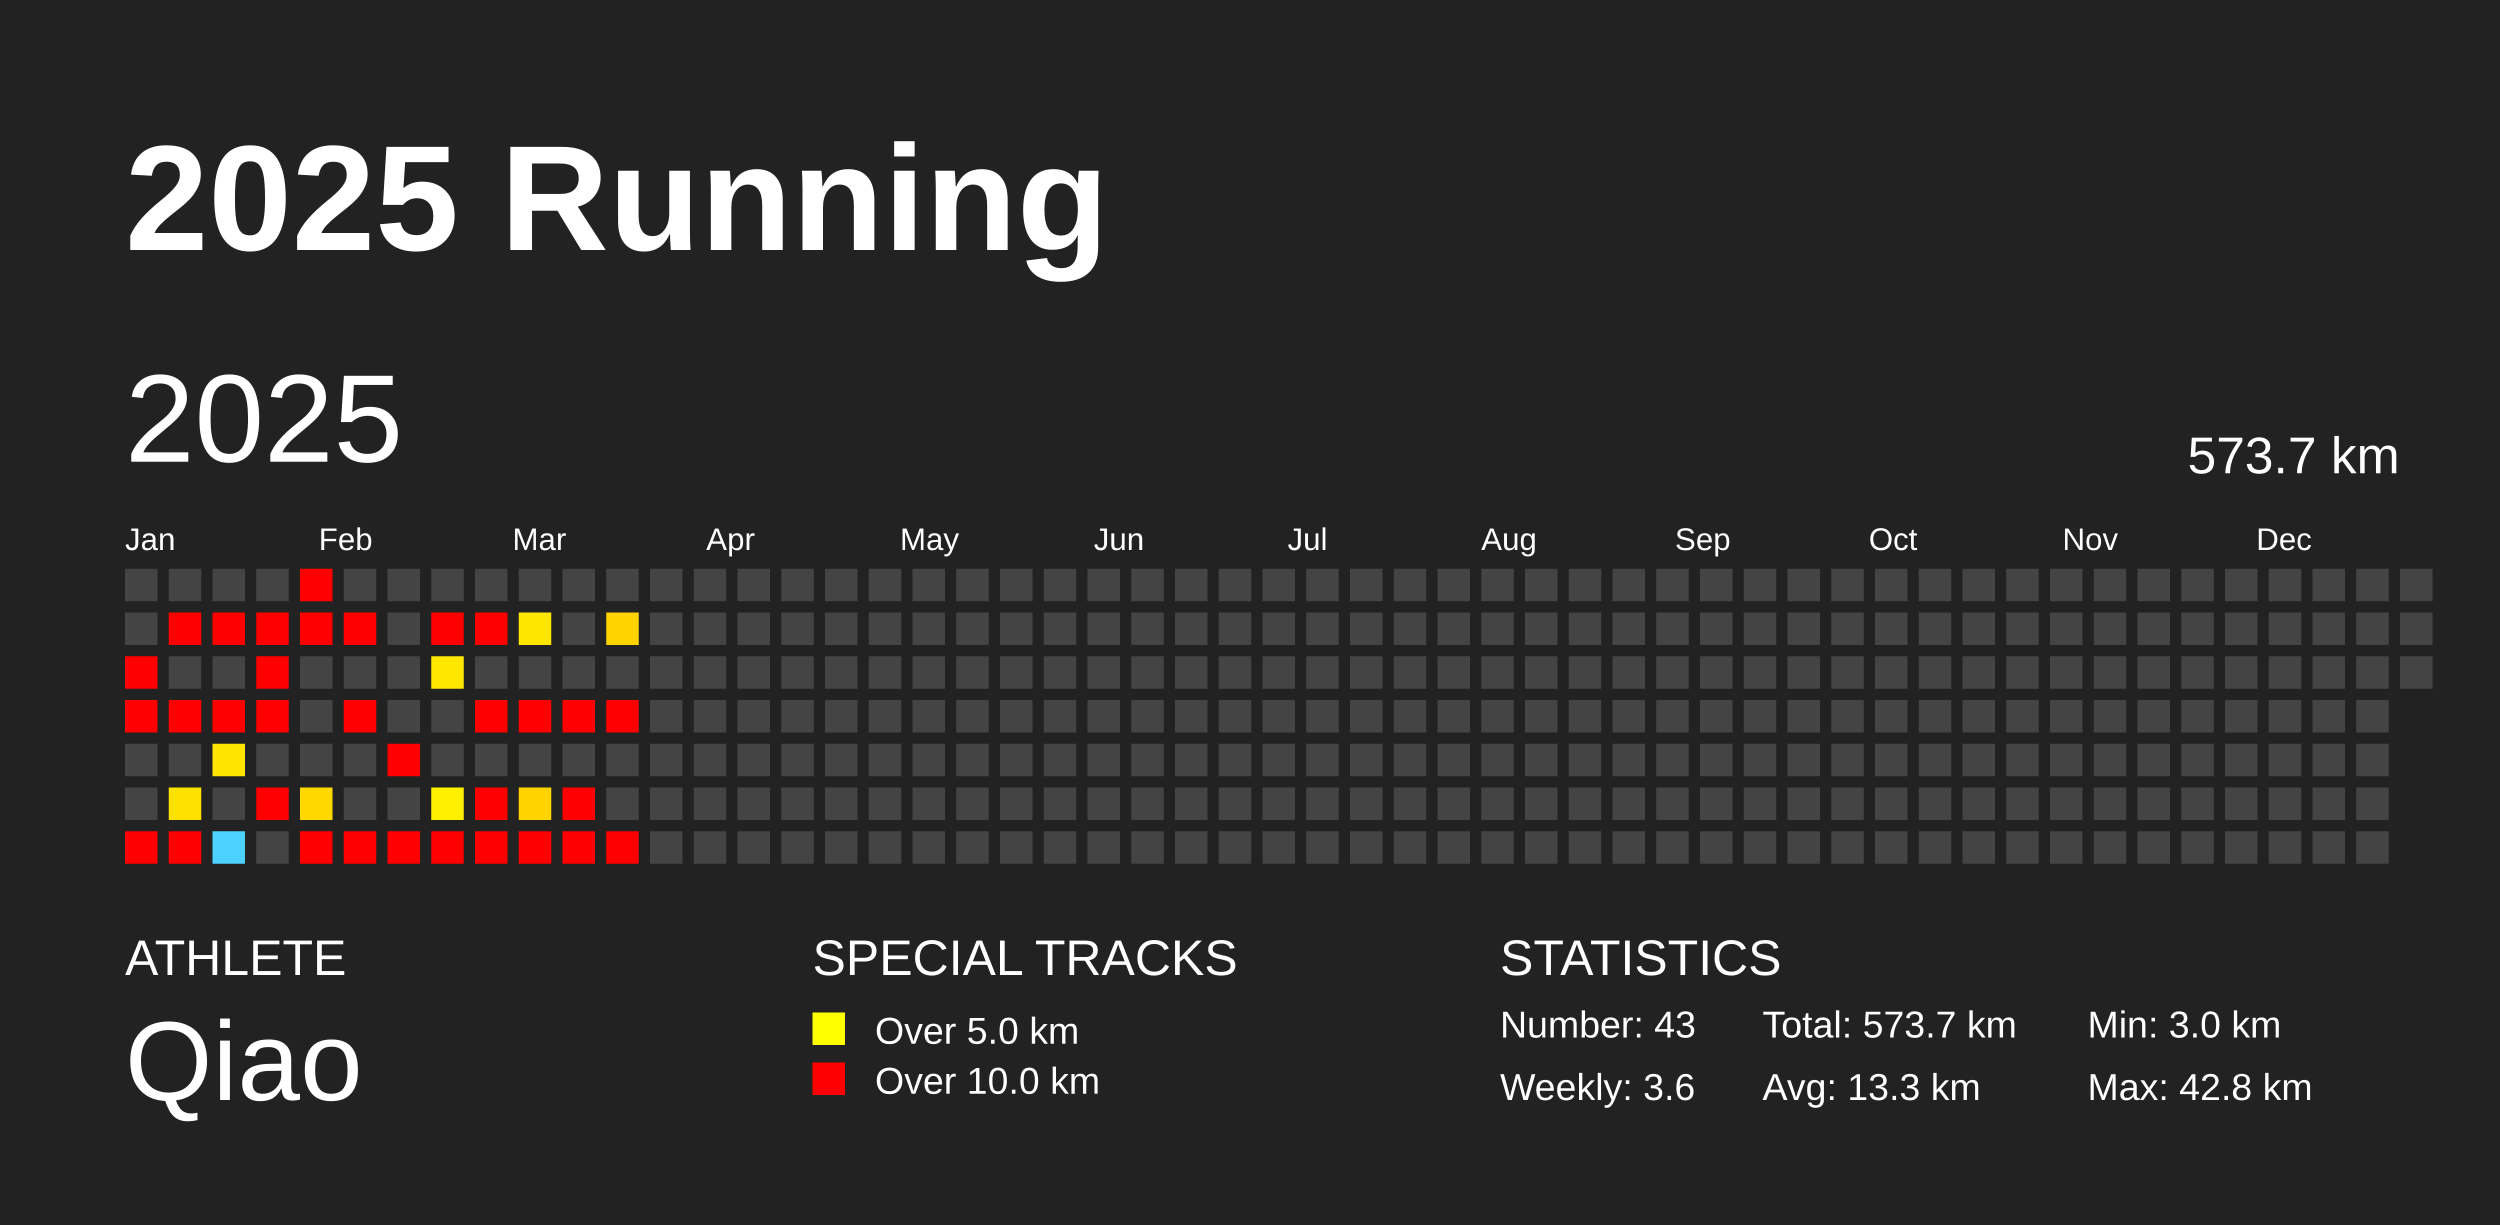
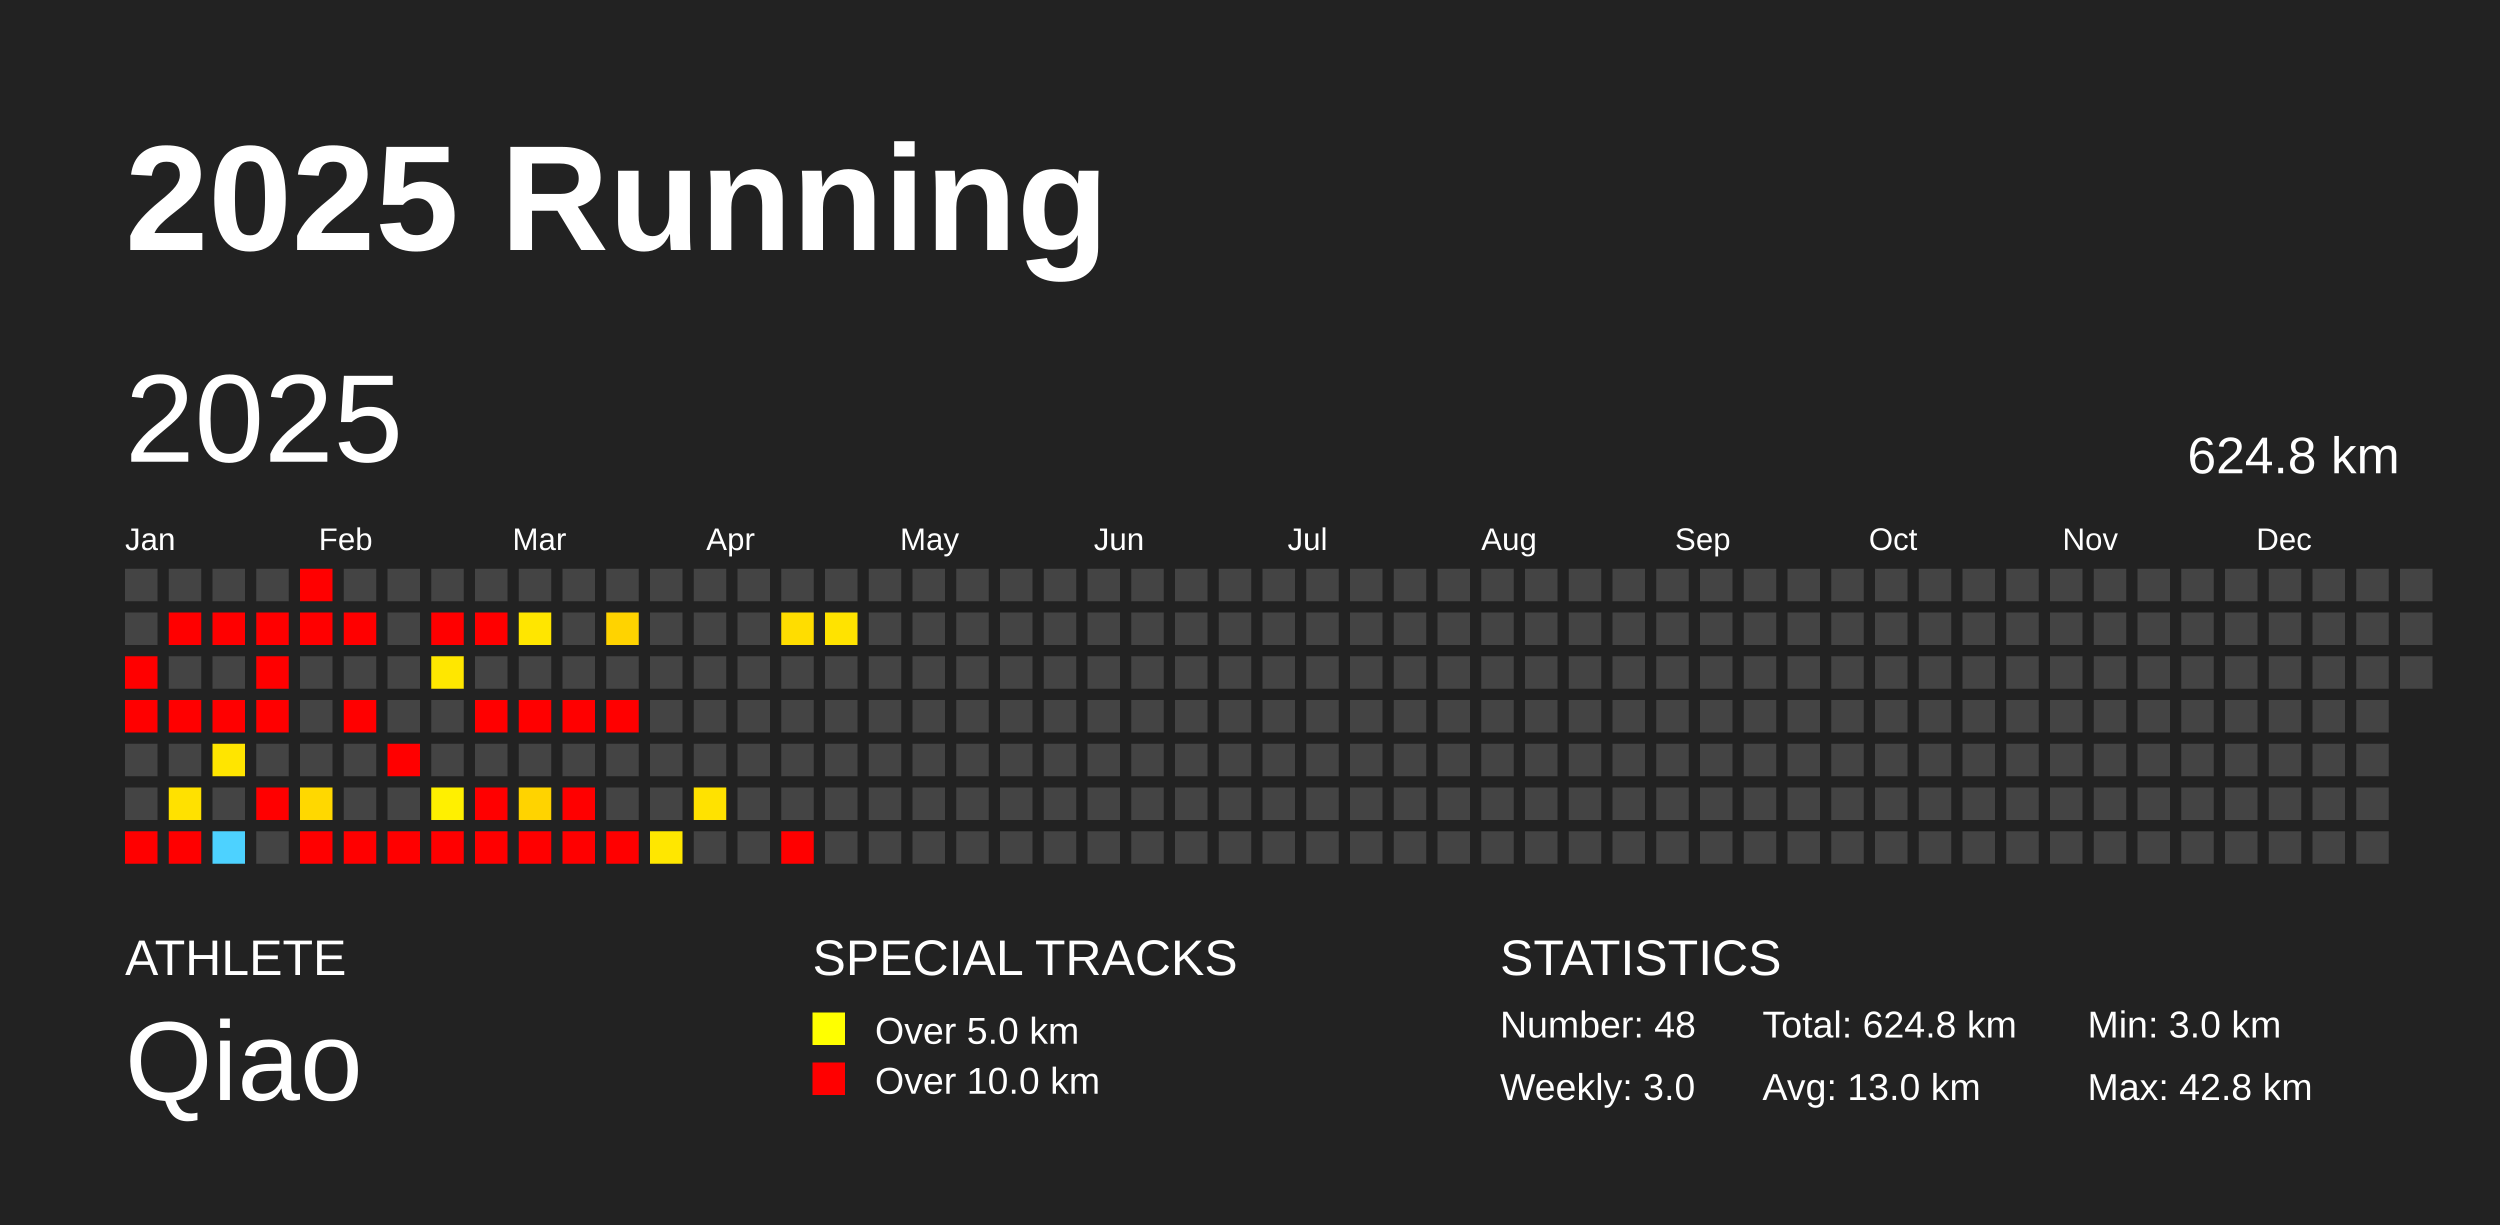
<svg xmlns="http://www.w3.org/2000/svg" baseProfile="full" height="98mm" version="1.1" viewBox="0,0,200,98" width="200mm">
  <defs />
  <rect fill="#222222" height="98" width="200" x="0" y="0" />
  <text fill="#FFFFFF" style="font-size:12px; font-family:Arial; font-weight:bold;" x="10" y="20">2025 Running</text>
  <text fill="#FFFFFF" style="font-size:4px; font-family:Arial" x="10" y="78">ATHLETE</text>
  <text fill="#FFFFFF" style="font-size:9px; font-family:Arial" x="10" y="88">Qiao</text>
  <text fill="#FFFFFF" style="font-size:4px; font-family:Arial" x="65" y="78">SPECIAL TRACKS</text>
  <rect fill="yellow" height="2.6" width="2.6" x="65" y="81" />
  <text fill="#FFFFFF" style="font-size:3px; font-family:Arial" x="70" y="83.5">Over 5.0 km</text>
  <rect fill="red" height="2.6" width="2.6" x="65" y="85" />
  <text fill="#FFFFFF" style="font-size:3px; font-family:Arial" x="70" y="87.5">Over 10.0 km</text>
  <text fill="#FFFFFF" style="font-size:4px; font-family:Arial" x="120" y="78">STATISTICS</text>
-   <text fill="#FFFFFF" style="font-size:3px; font-family:Arial" x="120" y="83">Number: 43</text>
-   <text fill="#FFFFFF" style="font-size:3px; font-family:Arial" x="120" y="88">Weekly: 3.6</text>
-   <text fill="#FFFFFF" style="font-size:3px; font-family:Arial" x="141" y="83">Total: 573.7 km</text>
-   <text fill="#FFFFFF" style="font-size:3px; font-family:Arial" x="141" y="88">Avg: 13.3 km</text>
+   <text fill="#FFFFFF" style="font-size:3px; font-family:Arial" x="120" y="83">Number: 48</text>
+   <text fill="#FFFFFF" style="font-size:3px; font-family:Arial" x="120" y="88">Weekly: 3.0</text>
+   <text fill="#FFFFFF" style="font-size:3px; font-family:Arial" x="141" y="83">Total: 624.8 km</text>
+   <text fill="#FFFFFF" style="font-size:3px; font-family:Arial" x="141" y="88">Avg: 13.0 km</text>
  <text fill="#FFFFFF" style="font-size:3px; font-family:Arial" x="167" y="83">Min: 3.0 km</text>
  <text fill="#FFFFFF" style="font-size:3px; font-family:Arial" x="167" y="88">Max: 42.8 km</text>
  <text dominant-baseline="hanging" fill="#FFFFFF" style="font-size:10.0px; font-family:Arial;" x="10" y="30">2025</text>
-   <text dominant-baseline="hanging" fill="#FFFFFF" style="font-size:4.125px; font-family:Arial;" x="175" y="35">573.7 km</text>
+   <text dominant-baseline="hanging" fill="#FFFFFF" style="font-size:4.125px; font-family:Arial;" x="175" y="35">624.8 km</text>
  <text fill="#FFFFFF" style="font-size:2.5px; font-family:Arial" x="10.0" y="44">Jan</text>
  <text fill="#FFFFFF" style="font-size:2.5px; font-family:Arial" x="25.5" y="44">Feb</text>
  <text fill="#FFFFFF" style="font-size:2.5px; font-family:Arial" x="41.0" y="44">Mar</text>
  <text fill="#FFFFFF" style="font-size:2.5px; font-family:Arial" x="56.5" y="44">Apr</text>
  <text fill="#FFFFFF" style="font-size:2.5px; font-family:Arial" x="72.0" y="44">May</text>
  <text fill="#FFFFFF" style="font-size:2.5px; font-family:Arial" x="87.5" y="44">Jun</text>
  <text fill="#FFFFFF" style="font-size:2.5px; font-family:Arial" x="103.0" y="44">Jul</text>
  <text fill="#FFFFFF" style="font-size:2.5px; font-family:Arial" x="118.5" y="44">Aug</text>
  <text fill="#FFFFFF" style="font-size:2.5px; font-family:Arial" x="134.0" y="44">Sep</text>
  <text fill="#FFFFFF" style="font-size:2.5px; font-family:Arial" x="149.5" y="44">Oct</text>
  <text fill="#FFFFFF" style="font-size:2.5px; font-family:Arial" x="165.0" y="44">Nov</text>
  <text fill="#FFFFFF" style="font-size:2.5px; font-family:Arial" x="180.5" y="44">Dec</text>
  <rect fill="#444444" height="2.6" width="2.6" x="10.0" y="45.5" />
  <rect fill="#444444" height="2.6" width="2.6" x="10.0" y="49.0" />
  <rect fill="red" height="2.6" width="2.6" x="10.0" y="52.5" />
  <rect fill="red" height="2.6" width="2.6" x="10.0" y="56.0" />
  <rect fill="#444444" height="2.6" width="2.6" x="10.0" y="59.5" />
  <rect fill="#444444" height="2.6" width="2.6" x="10.0" y="63.0" />
  <rect fill="red" height="2.6" width="2.6" x="10.0" y="66.5" />
  <rect fill="#444444" height="2.6" width="2.6" x="13.5" y="45.5" />
  <rect fill="red" height="2.6" width="2.6" x="13.5" y="49.0" />
  <rect fill="#444444" height="2.6" width="2.6" x="13.5" y="52.5" />
  <rect fill="red" height="2.6" width="2.6" x="13.5" y="56.0" />
  <rect fill="#444444" height="2.6" width="2.6" x="13.5" y="59.5" />
  <rect fill="#ffe100" height="2.6" width="2.6" x="13.5" y="63.0" />
  <rect fill="red" height="2.6" width="2.6" x="13.5" y="66.5" />
  <rect fill="#444444" height="2.6" width="2.6" x="17.0" y="45.5" />
  <rect fill="red" height="2.6" width="2.6" x="17.0" y="49.0" />
  <rect fill="#444444" height="2.6" width="2.6" x="17.0" y="52.5" />
  <rect fill="red" height="2.6" width="2.6" x="17.0" y="56.0" />
  <rect fill="#ffe500" height="2.6" width="2.6" x="17.0" y="59.5" />
  <rect fill="#444444" height="2.6" width="2.6" x="17.0" y="63.0" />
  <rect fill="#4dd2ff" height="2.6" width="2.6" x="17.0" y="66.5" />
  <rect fill="#444444" height="2.6" width="2.6" x="20.5" y="45.5" />
  <rect fill="red" height="2.6" width="2.6" x="20.5" y="49.0" />
  <rect fill="red" height="2.6" width="2.6" x="20.5" y="52.5" />
  <rect fill="red" height="2.6" width="2.6" x="20.5" y="56.0" />
  <rect fill="#444444" height="2.6" width="2.6" x="20.5" y="59.5" />
  <rect fill="red" height="2.6" width="2.6" x="20.5" y="63.0" />
  <rect fill="#444444" height="2.6" width="2.6" x="20.5" y="66.5" />
  <rect fill="red" height="2.6" width="2.6" x="24.0" y="45.5" />
  <rect fill="red" height="2.6" width="2.6" x="24.0" y="49.0" />
  <rect fill="#444444" height="2.6" width="2.6" x="24.0" y="52.5" />
  <rect fill="#444444" height="2.6" width="2.6" x="24.0" y="56.0" />
  <rect fill="#444444" height="2.6" width="2.6" x="24.0" y="59.5" />
  <rect fill="#ffd800" height="2.6" width="2.6" x="24.0" y="63.0" />
  <rect fill="red" height="2.6" width="2.6" x="24.0" y="66.5" />
  <rect fill="#444444" height="2.6" width="2.6" x="27.5" y="45.5" />
  <rect fill="red" height="2.6" width="2.6" x="27.5" y="49.0" />
  <rect fill="#444444" height="2.6" width="2.6" x="27.5" y="52.5" />
  <rect fill="red" height="2.6" width="2.6" x="27.5" y="56.0" />
  <rect fill="#444444" height="2.6" width="2.6" x="27.5" y="59.5" />
  <rect fill="#444444" height="2.6" width="2.6" x="27.5" y="63.0" />
  <rect fill="red" height="2.6" width="2.6" x="27.5" y="66.5" />
  <rect fill="#444444" height="2.6" width="2.6" x="31.0" y="45.5" />
  <rect fill="#444444" height="2.6" width="2.6" x="31.0" y="49.0" />
  <rect fill="#444444" height="2.6" width="2.6" x="31.0" y="52.5" />
  <rect fill="#444444" height="2.6" width="2.6" x="31.0" y="56.0" />
  <rect fill="red" height="2.6" width="2.6" x="31.0" y="59.5" />
  <rect fill="#444444" height="2.6" width="2.6" x="31.0" y="63.0" />
  <rect fill="red" height="2.6" width="2.6" x="31.0" y="66.5" />
  <rect fill="#444444" height="2.6" width="2.6" x="34.5" y="45.5" />
  <rect fill="red" height="2.6" width="2.6" x="34.5" y="49.0" />
  <rect fill="#ffe700" height="2.6" width="2.6" x="34.5" y="52.5" />
  <rect fill="#444444" height="2.6" width="2.6" x="34.5" y="56.0" />
  <rect fill="#444444" height="2.6" width="2.6" x="34.5" y="59.5" />
  <rect fill="#fff000" height="2.6" width="2.6" x="34.5" y="63.0" />
  <rect fill="red" height="2.6" width="2.6" x="34.5" y="66.5" />
  <rect fill="#444444" height="2.6" width="2.6" x="38.0" y="45.5" />
  <rect fill="red" height="2.6" width="2.6" x="38.0" y="49.0" />
  <rect fill="#444444" height="2.6" width="2.6" x="38.0" y="52.5" />
  <rect fill="red" height="2.6" width="2.6" x="38.0" y="56.0" />
  <rect fill="#444444" height="2.6" width="2.6" x="38.0" y="59.5" />
  <rect fill="red" height="2.6" width="2.6" x="38.0" y="63.0" />
  <rect fill="red" height="2.6" width="2.6" x="38.0" y="66.5" />
  <rect fill="#444444" height="2.6" width="2.6" x="41.5" y="45.5" />
  <rect fill="#ffe600" height="2.6" width="2.6" x="41.5" y="49.0" />
  <rect fill="#444444" height="2.6" width="2.6" x="41.5" y="52.5" />
  <rect fill="red" height="2.6" width="2.6" x="41.5" y="56.0" />
  <rect fill="#444444" height="2.6" width="2.6" x="41.5" y="59.5" />
  <rect fill="#ffd300" height="2.6" width="2.6" x="41.5" y="63.0" />
  <rect fill="red" height="2.6" width="2.6" x="41.5" y="66.5" />
  <rect fill="#444444" height="2.6" width="2.6" x="45.0" y="45.5" />
  <rect fill="#444444" height="2.6" width="2.6" x="45.0" y="49.0" />
  <rect fill="#444444" height="2.6" width="2.6" x="45.0" y="52.5" />
  <rect fill="red" height="2.6" width="2.6" x="45.0" y="56.0" />
  <rect fill="#444444" height="2.6" width="2.6" x="45.0" y="59.5" />
  <rect fill="red" height="2.6" width="2.6" x="45.0" y="63.0" />
  <rect fill="red" height="2.6" width="2.6" x="45.0" y="66.5" />
  <rect fill="#444444" height="2.6" width="2.6" x="48.5" y="45.5" />
  <rect fill="#ffd300" height="2.6" width="2.6" x="48.5" y="49.0" />
  <rect fill="#444444" height="2.6" width="2.6" x="48.5" y="52.5" />
  <rect fill="red" height="2.6" width="2.6" x="48.5" y="56.0" />
  <rect fill="#444444" height="2.6" width="2.6" x="48.5" y="59.5" />
  <rect fill="#444444" height="2.6" width="2.6" x="48.5" y="63.0" />
  <rect fill="red" height="2.6" width="2.6" x="48.5" y="66.5" />
  <rect fill="#444444" height="2.6" width="2.6" x="52.0" y="45.5" />
  <rect fill="#444444" height="2.6" width="2.6" x="52.0" y="49.0" />
  <rect fill="#444444" height="2.6" width="2.6" x="52.0" y="52.5" />
  <rect fill="#444444" height="2.6" width="2.6" x="52.0" y="56.0" />
  <rect fill="#444444" height="2.6" width="2.6" x="52.0" y="59.5" />
  <rect fill="#444444" height="2.6" width="2.6" x="52.0" y="63.0" />
-   <rect fill="#444444" height="2.6" width="2.6" x="52.0" y="66.5" />
+   <rect fill="#ffe700" height="2.6" width="2.6" x="52.0" y="66.5" />
  <rect fill="#444444" height="2.6" width="2.6" x="55.5" y="45.5" />
  <rect fill="#444444" height="2.6" width="2.6" x="55.5" y="49.0" />
  <rect fill="#444444" height="2.6" width="2.6" x="55.5" y="52.5" />
  <rect fill="#444444" height="2.6" width="2.6" x="55.5" y="56.0" />
  <rect fill="#444444" height="2.6" width="2.6" x="55.5" y="59.5" />
-   <rect fill="#444444" height="2.6" width="2.6" x="55.5" y="63.0" />
+   <rect fill="#ffe200" height="2.6" width="2.6" x="55.5" y="63.0" />
  <rect fill="#444444" height="2.6" width="2.6" x="55.5" y="66.5" />
  <rect fill="#444444" height="2.6" width="2.6" x="59.0" y="45.5" />
  <rect fill="#444444" height="2.6" width="2.6" x="59.0" y="49.0" />
  <rect fill="#444444" height="2.6" width="2.6" x="59.0" y="52.5" />
  <rect fill="#444444" height="2.6" width="2.6" x="59.0" y="56.0" />
  <rect fill="#444444" height="2.6" width="2.6" x="59.0" y="59.5" />
  <rect fill="#444444" height="2.6" width="2.6" x="59.0" y="63.0" />
  <rect fill="#444444" height="2.6" width="2.6" x="59.0" y="66.5" />
  <rect fill="#444444" height="2.6" width="2.6" x="62.5" y="45.5" />
-   <rect fill="#444444" height="2.6" width="2.6" x="62.5" y="49.0" />
+   <rect fill="#ffdd00" height="2.6" width="2.6" x="62.5" y="49.0" />
  <rect fill="#444444" height="2.6" width="2.6" x="62.5" y="52.5" />
  <rect fill="#444444" height="2.6" width="2.6" x="62.5" y="56.0" />
  <rect fill="#444444" height="2.6" width="2.6" x="62.5" y="59.5" />
  <rect fill="#444444" height="2.6" width="2.6" x="62.5" y="63.0" />
-   <rect fill="#444444" height="2.6" width="2.6" x="62.5" y="66.5" />
+   <rect fill="red" height="2.6" width="2.6" x="62.5" y="66.5" />
  <rect fill="#444444" height="2.6" width="2.6" x="66.0" y="45.5" />
-   <rect fill="#444444" height="2.6" width="2.6" x="66.0" y="49.0" />
+   <rect fill="#ffe300" height="2.6" width="2.6" x="66.0" y="49.0" />
  <rect fill="#444444" height="2.6" width="2.6" x="66.0" y="52.5" />
  <rect fill="#444444" height="2.6" width="2.6" x="66.0" y="56.0" />
  <rect fill="#444444" height="2.6" width="2.6" x="66.0" y="59.5" />
  <rect fill="#444444" height="2.6" width="2.6" x="66.0" y="63.0" />
  <rect fill="#444444" height="2.6" width="2.6" x="66.0" y="66.5" />
  <rect fill="#444444" height="2.6" width="2.6" x="69.5" y="45.5" />
  <rect fill="#444444" height="2.6" width="2.6" x="69.5" y="49.0" />
  <rect fill="#444444" height="2.6" width="2.6" x="69.5" y="52.5" />
  <rect fill="#444444" height="2.6" width="2.6" x="69.5" y="56.0" />
  <rect fill="#444444" height="2.6" width="2.6" x="69.5" y="59.5" />
  <rect fill="#444444" height="2.6" width="2.6" x="69.5" y="63.0" />
  <rect fill="#444444" height="2.6" width="2.6" x="69.5" y="66.5" />
  <rect fill="#444444" height="2.6" width="2.6" x="73.0" y="45.5" />
  <rect fill="#444444" height="2.6" width="2.6" x="73.0" y="49.0" />
  <rect fill="#444444" height="2.6" width="2.6" x="73.0" y="52.5" />
  <rect fill="#444444" height="2.6" width="2.6" x="73.0" y="56.0" />
  <rect fill="#444444" height="2.6" width="2.6" x="73.0" y="59.5" />
  <rect fill="#444444" height="2.6" width="2.6" x="73.0" y="63.0" />
  <rect fill="#444444" height="2.6" width="2.6" x="73.0" y="66.5" />
  <rect fill="#444444" height="2.6" width="2.6" x="76.5" y="45.5" />
  <rect fill="#444444" height="2.6" width="2.6" x="76.5" y="49.0" />
  <rect fill="#444444" height="2.6" width="2.6" x="76.5" y="52.5" />
  <rect fill="#444444" height="2.6" width="2.6" x="76.5" y="56.0" />
  <rect fill="#444444" height="2.6" width="2.6" x="76.5" y="59.5" />
  <rect fill="#444444" height="2.6" width="2.6" x="76.5" y="63.0" />
  <rect fill="#444444" height="2.6" width="2.6" x="76.5" y="66.5" />
  <rect fill="#444444" height="2.6" width="2.6" x="80.0" y="45.5" />
  <rect fill="#444444" height="2.6" width="2.6" x="80.0" y="49.0" />
  <rect fill="#444444" height="2.6" width="2.6" x="80.0" y="52.5" />
  <rect fill="#444444" height="2.6" width="2.6" x="80.0" y="56.0" />
  <rect fill="#444444" height="2.6" width="2.6" x="80.0" y="59.5" />
  <rect fill="#444444" height="2.6" width="2.6" x="80.0" y="63.0" />
  <rect fill="#444444" height="2.6" width="2.6" x="80.0" y="66.5" />
  <rect fill="#444444" height="2.6" width="2.6" x="83.5" y="45.5" />
  <rect fill="#444444" height="2.6" width="2.6" x="83.5" y="49.0" />
  <rect fill="#444444" height="2.6" width="2.6" x="83.5" y="52.5" />
  <rect fill="#444444" height="2.6" width="2.6" x="83.5" y="56.0" />
  <rect fill="#444444" height="2.6" width="2.6" x="83.5" y="59.5" />
  <rect fill="#444444" height="2.6" width="2.6" x="83.5" y="63.0" />
  <rect fill="#444444" height="2.6" width="2.6" x="83.5" y="66.5" />
  <rect fill="#444444" height="2.6" width="2.6" x="87.0" y="45.5" />
  <rect fill="#444444" height="2.6" width="2.6" x="87.0" y="49.0" />
  <rect fill="#444444" height="2.6" width="2.6" x="87.0" y="52.5" />
  <rect fill="#444444" height="2.6" width="2.6" x="87.0" y="56.0" />
  <rect fill="#444444" height="2.6" width="2.6" x="87.0" y="59.5" />
  <rect fill="#444444" height="2.6" width="2.6" x="87.0" y="63.0" />
  <rect fill="#444444" height="2.6" width="2.6" x="87.0" y="66.5" />
  <rect fill="#444444" height="2.6" width="2.6" x="90.5" y="45.5" />
  <rect fill="#444444" height="2.6" width="2.6" x="90.5" y="49.0" />
  <rect fill="#444444" height="2.6" width="2.6" x="90.5" y="52.5" />
  <rect fill="#444444" height="2.6" width="2.6" x="90.5" y="56.0" />
  <rect fill="#444444" height="2.6" width="2.6" x="90.5" y="59.5" />
  <rect fill="#444444" height="2.6" width="2.6" x="90.5" y="63.0" />
  <rect fill="#444444" height="2.6" width="2.6" x="90.5" y="66.5" />
  <rect fill="#444444" height="2.6" width="2.6" x="94.0" y="45.5" />
  <rect fill="#444444" height="2.6" width="2.6" x="94.0" y="49.0" />
  <rect fill="#444444" height="2.6" width="2.6" x="94.0" y="52.5" />
  <rect fill="#444444" height="2.6" width="2.6" x="94.0" y="56.0" />
  <rect fill="#444444" height="2.6" width="2.6" x="94.0" y="59.5" />
  <rect fill="#444444" height="2.6" width="2.6" x="94.0" y="63.0" />
  <rect fill="#444444" height="2.6" width="2.6" x="94.0" y="66.5" />
  <rect fill="#444444" height="2.6" width="2.6" x="97.5" y="45.5" />
  <rect fill="#444444" height="2.6" width="2.6" x="97.5" y="49.0" />
  <rect fill="#444444" height="2.6" width="2.6" x="97.5" y="52.5" />
  <rect fill="#444444" height="2.6" width="2.6" x="97.5" y="56.0" />
  <rect fill="#444444" height="2.6" width="2.6" x="97.5" y="59.5" />
  <rect fill="#444444" height="2.6" width="2.6" x="97.5" y="63.0" />
  <rect fill="#444444" height="2.6" width="2.6" x="97.5" y="66.5" />
  <rect fill="#444444" height="2.6" width="2.6" x="101.0" y="45.5" />
  <rect fill="#444444" height="2.6" width="2.6" x="101.0" y="49.0" />
  <rect fill="#444444" height="2.6" width="2.6" x="101.0" y="52.5" />
  <rect fill="#444444" height="2.6" width="2.6" x="101.0" y="56.0" />
  <rect fill="#444444" height="2.6" width="2.6" x="101.0" y="59.5" />
  <rect fill="#444444" height="2.6" width="2.6" x="101.0" y="63.0" />
  <rect fill="#444444" height="2.6" width="2.6" x="101.0" y="66.5" />
  <rect fill="#444444" height="2.6" width="2.6" x="104.5" y="45.5" />
  <rect fill="#444444" height="2.6" width="2.6" x="104.5" y="49.0" />
  <rect fill="#444444" height="2.6" width="2.6" x="104.5" y="52.5" />
  <rect fill="#444444" height="2.6" width="2.6" x="104.5" y="56.0" />
  <rect fill="#444444" height="2.6" width="2.6" x="104.5" y="59.5" />
  <rect fill="#444444" height="2.6" width="2.6" x="104.5" y="63.0" />
  <rect fill="#444444" height="2.6" width="2.6" x="104.5" y="66.5" />
  <rect fill="#444444" height="2.6" width="2.6" x="108.0" y="45.5" />
  <rect fill="#444444" height="2.6" width="2.6" x="108.0" y="49.0" />
  <rect fill="#444444" height="2.6" width="2.6" x="108.0" y="52.5" />
  <rect fill="#444444" height="2.6" width="2.6" x="108.0" y="56.0" />
  <rect fill="#444444" height="2.6" width="2.6" x="108.0" y="59.5" />
  <rect fill="#444444" height="2.6" width="2.6" x="108.0" y="63.0" />
  <rect fill="#444444" height="2.6" width="2.6" x="108.0" y="66.5" />
  <rect fill="#444444" height="2.6" width="2.6" x="111.5" y="45.5" />
  <rect fill="#444444" height="2.6" width="2.6" x="111.5" y="49.0" />
  <rect fill="#444444" height="2.6" width="2.6" x="111.5" y="52.5" />
  <rect fill="#444444" height="2.6" width="2.6" x="111.5" y="56.0" />
  <rect fill="#444444" height="2.6" width="2.6" x="111.5" y="59.5" />
  <rect fill="#444444" height="2.6" width="2.6" x="111.5" y="63.0" />
  <rect fill="#444444" height="2.6" width="2.6" x="111.5" y="66.5" />
  <rect fill="#444444" height="2.6" width="2.6" x="115.0" y="45.5" />
  <rect fill="#444444" height="2.6" width="2.6" x="115.0" y="49.0" />
  <rect fill="#444444" height="2.6" width="2.6" x="115.0" y="52.5" />
  <rect fill="#444444" height="2.6" width="2.6" x="115.0" y="56.0" />
  <rect fill="#444444" height="2.6" width="2.6" x="115.0" y="59.5" />
  <rect fill="#444444" height="2.6" width="2.6" x="115.0" y="63.0" />
  <rect fill="#444444" height="2.6" width="2.6" x="115.0" y="66.5" />
  <rect fill="#444444" height="2.6" width="2.6" x="118.5" y="45.5" />
  <rect fill="#444444" height="2.6" width="2.6" x="118.5" y="49.0" />
  <rect fill="#444444" height="2.6" width="2.6" x="118.5" y="52.5" />
  <rect fill="#444444" height="2.6" width="2.6" x="118.5" y="56.0" />
  <rect fill="#444444" height="2.6" width="2.6" x="118.5" y="59.5" />
  <rect fill="#444444" height="2.6" width="2.6" x="118.5" y="63.0" />
  <rect fill="#444444" height="2.6" width="2.6" x="118.5" y="66.5" />
  <rect fill="#444444" height="2.6" width="2.6" x="122.0" y="45.5" />
  <rect fill="#444444" height="2.6" width="2.6" x="122.0" y="49.0" />
  <rect fill="#444444" height="2.6" width="2.6" x="122.0" y="52.5" />
  <rect fill="#444444" height="2.6" width="2.6" x="122.0" y="56.0" />
  <rect fill="#444444" height="2.6" width="2.6" x="122.0" y="59.5" />
  <rect fill="#444444" height="2.6" width="2.6" x="122.0" y="63.0" />
  <rect fill="#444444" height="2.6" width="2.6" x="122.0" y="66.5" />
  <rect fill="#444444" height="2.6" width="2.6" x="125.5" y="45.5" />
  <rect fill="#444444" height="2.6" width="2.6" x="125.5" y="49.0" />
  <rect fill="#444444" height="2.6" width="2.6" x="125.5" y="52.5" />
  <rect fill="#444444" height="2.6" width="2.6" x="125.5" y="56.0" />
  <rect fill="#444444" height="2.6" width="2.6" x="125.5" y="59.5" />
  <rect fill="#444444" height="2.6" width="2.6" x="125.5" y="63.0" />
  <rect fill="#444444" height="2.6" width="2.6" x="125.5" y="66.5" />
  <rect fill="#444444" height="2.6" width="2.6" x="129.0" y="45.5" />
  <rect fill="#444444" height="2.6" width="2.6" x="129.0" y="49.0" />
  <rect fill="#444444" height="2.6" width="2.6" x="129.0" y="52.5" />
  <rect fill="#444444" height="2.6" width="2.6" x="129.0" y="56.0" />
  <rect fill="#444444" height="2.6" width="2.6" x="129.0" y="59.5" />
  <rect fill="#444444" height="2.6" width="2.6" x="129.0" y="63.0" />
  <rect fill="#444444" height="2.6" width="2.6" x="129.0" y="66.5" />
  <rect fill="#444444" height="2.6" width="2.6" x="132.5" y="45.5" />
  <rect fill="#444444" height="2.6" width="2.6" x="132.5" y="49.0" />
  <rect fill="#444444" height="2.6" width="2.6" x="132.5" y="52.5" />
  <rect fill="#444444" height="2.6" width="2.6" x="132.5" y="56.0" />
  <rect fill="#444444" height="2.6" width="2.6" x="132.5" y="59.5" />
  <rect fill="#444444" height="2.6" width="2.6" x="132.5" y="63.0" />
  <rect fill="#444444" height="2.6" width="2.6" x="132.5" y="66.5" />
  <rect fill="#444444" height="2.6" width="2.6" x="136.0" y="45.5" />
  <rect fill="#444444" height="2.6" width="2.6" x="136.0" y="49.0" />
  <rect fill="#444444" height="2.6" width="2.6" x="136.0" y="52.5" />
  <rect fill="#444444" height="2.6" width="2.6" x="136.0" y="56.0" />
  <rect fill="#444444" height="2.6" width="2.6" x="136.0" y="59.5" />
  <rect fill="#444444" height="2.6" width="2.6" x="136.0" y="63.0" />
  <rect fill="#444444" height="2.6" width="2.6" x="136.0" y="66.5" />
  <rect fill="#444444" height="2.6" width="2.6" x="139.5" y="45.5" />
  <rect fill="#444444" height="2.6" width="2.6" x="139.5" y="49.0" />
  <rect fill="#444444" height="2.6" width="2.6" x="139.5" y="52.5" />
  <rect fill="#444444" height="2.6" width="2.6" x="139.5" y="56.0" />
  <rect fill="#444444" height="2.6" width="2.6" x="139.5" y="59.5" />
  <rect fill="#444444" height="2.6" width="2.6" x="139.5" y="63.0" />
  <rect fill="#444444" height="2.6" width="2.6" x="139.5" y="66.5" />
  <rect fill="#444444" height="2.6" width="2.6" x="143.0" y="45.5" />
  <rect fill="#444444" height="2.6" width="2.6" x="143.0" y="49.0" />
  <rect fill="#444444" height="2.6" width="2.6" x="143.0" y="52.5" />
  <rect fill="#444444" height="2.6" width="2.6" x="143.0" y="56.0" />
  <rect fill="#444444" height="2.6" width="2.6" x="143.0" y="59.5" />
  <rect fill="#444444" height="2.6" width="2.6" x="143.0" y="63.0" />
  <rect fill="#444444" height="2.6" width="2.6" x="143.0" y="66.5" />
  <rect fill="#444444" height="2.6" width="2.6" x="146.5" y="45.5" />
  <rect fill="#444444" height="2.6" width="2.6" x="146.5" y="49.0" />
  <rect fill="#444444" height="2.6" width="2.6" x="146.5" y="52.5" />
  <rect fill="#444444" height="2.6" width="2.6" x="146.5" y="56.0" />
  <rect fill="#444444" height="2.6" width="2.6" x="146.5" y="59.5" />
  <rect fill="#444444" height="2.6" width="2.6" x="146.5" y="63.0" />
  <rect fill="#444444" height="2.6" width="2.6" x="146.5" y="66.5" />
  <rect fill="#444444" height="2.6" width="2.6" x="150.0" y="45.5" />
  <rect fill="#444444" height="2.6" width="2.6" x="150.0" y="49.0" />
  <rect fill="#444444" height="2.6" width="2.6" x="150.0" y="52.5" />
  <rect fill="#444444" height="2.6" width="2.6" x="150.0" y="56.0" />
  <rect fill="#444444" height="2.6" width="2.6" x="150.0" y="59.5" />
  <rect fill="#444444" height="2.6" width="2.6" x="150.0" y="63.0" />
  <rect fill="#444444" height="2.6" width="2.6" x="150.0" y="66.5" />
  <rect fill="#444444" height="2.6" width="2.6" x="153.5" y="45.5" />
  <rect fill="#444444" height="2.6" width="2.6" x="153.5" y="49.0" />
  <rect fill="#444444" height="2.6" width="2.6" x="153.5" y="52.5" />
  <rect fill="#444444" height="2.6" width="2.6" x="153.5" y="56.0" />
  <rect fill="#444444" height="2.6" width="2.6" x="153.5" y="59.5" />
  <rect fill="#444444" height="2.6" width="2.6" x="153.5" y="63.0" />
  <rect fill="#444444" height="2.6" width="2.6" x="153.5" y="66.5" />
  <rect fill="#444444" height="2.6" width="2.6" x="157.0" y="45.5" />
  <rect fill="#444444" height="2.6" width="2.6" x="157.0" y="49.0" />
  <rect fill="#444444" height="2.6" width="2.6" x="157.0" y="52.5" />
  <rect fill="#444444" height="2.6" width="2.6" x="157.0" y="56.0" />
  <rect fill="#444444" height="2.6" width="2.6" x="157.0" y="59.5" />
  <rect fill="#444444" height="2.6" width="2.6" x="157.0" y="63.0" />
  <rect fill="#444444" height="2.6" width="2.6" x="157.0" y="66.5" />
  <rect fill="#444444" height="2.6" width="2.6" x="160.5" y="45.5" />
  <rect fill="#444444" height="2.6" width="2.6" x="160.5" y="49.0" />
  <rect fill="#444444" height="2.6" width="2.6" x="160.5" y="52.5" />
  <rect fill="#444444" height="2.6" width="2.6" x="160.5" y="56.0" />
  <rect fill="#444444" height="2.6" width="2.6" x="160.5" y="59.5" />
  <rect fill="#444444" height="2.6" width="2.6" x="160.5" y="63.0" />
  <rect fill="#444444" height="2.6" width="2.6" x="160.5" y="66.5" />
  <rect fill="#444444" height="2.6" width="2.6" x="164.0" y="45.5" />
  <rect fill="#444444" height="2.6" width="2.6" x="164.0" y="49.0" />
  <rect fill="#444444" height="2.6" width="2.6" x="164.0" y="52.5" />
  <rect fill="#444444" height="2.6" width="2.6" x="164.0" y="56.0" />
  <rect fill="#444444" height="2.6" width="2.6" x="164.0" y="59.5" />
  <rect fill="#444444" height="2.6" width="2.6" x="164.0" y="63.0" />
  <rect fill="#444444" height="2.6" width="2.6" x="164.0" y="66.5" />
  <rect fill="#444444" height="2.6" width="2.6" x="167.5" y="45.5" />
  <rect fill="#444444" height="2.6" width="2.6" x="167.5" y="49.0" />
  <rect fill="#444444" height="2.6" width="2.6" x="167.5" y="52.5" />
  <rect fill="#444444" height="2.6" width="2.6" x="167.5" y="56.0" />
  <rect fill="#444444" height="2.6" width="2.6" x="167.5" y="59.5" />
  <rect fill="#444444" height="2.6" width="2.6" x="167.5" y="63.0" />
  <rect fill="#444444" height="2.6" width="2.6" x="167.5" y="66.5" />
  <rect fill="#444444" height="2.6" width="2.6" x="171.0" y="45.5" />
  <rect fill="#444444" height="2.6" width="2.6" x="171.0" y="49.0" />
  <rect fill="#444444" height="2.6" width="2.6" x="171.0" y="52.5" />
  <rect fill="#444444" height="2.6" width="2.6" x="171.0" y="56.0" />
  <rect fill="#444444" height="2.6" width="2.6" x="171.0" y="59.5" />
  <rect fill="#444444" height="2.6" width="2.6" x="171.0" y="63.0" />
  <rect fill="#444444" height="2.6" width="2.6" x="171.0" y="66.5" />
  <rect fill="#444444" height="2.6" width="2.6" x="174.5" y="45.5" />
  <rect fill="#444444" height="2.6" width="2.6" x="174.5" y="49.0" />
  <rect fill="#444444" height="2.6" width="2.6" x="174.5" y="52.5" />
  <rect fill="#444444" height="2.6" width="2.6" x="174.5" y="56.0" />
  <rect fill="#444444" height="2.6" width="2.6" x="174.5" y="59.5" />
  <rect fill="#444444" height="2.6" width="2.6" x="174.5" y="63.0" />
  <rect fill="#444444" height="2.6" width="2.6" x="174.5" y="66.5" />
  <rect fill="#444444" height="2.6" width="2.6" x="178.0" y="45.5" />
  <rect fill="#444444" height="2.6" width="2.6" x="178.0" y="49.0" />
  <rect fill="#444444" height="2.6" width="2.6" x="178.0" y="52.5" />
  <rect fill="#444444" height="2.6" width="2.6" x="178.0" y="56.0" />
  <rect fill="#444444" height="2.6" width="2.6" x="178.0" y="59.5" />
  <rect fill="#444444" height="2.6" width="2.6" x="178.0" y="63.0" />
  <rect fill="#444444" height="2.6" width="2.6" x="178.0" y="66.5" />
  <rect fill="#444444" height="2.6" width="2.6" x="181.5" y="45.5" />
  <rect fill="#444444" height="2.6" width="2.6" x="181.5" y="49.0" />
  <rect fill="#444444" height="2.6" width="2.6" x="181.5" y="52.5" />
  <rect fill="#444444" height="2.6" width="2.6" x="181.5" y="56.0" />
  <rect fill="#444444" height="2.6" width="2.6" x="181.5" y="59.5" />
  <rect fill="#444444" height="2.6" width="2.6" x="181.5" y="63.0" />
  <rect fill="#444444" height="2.6" width="2.6" x="181.5" y="66.5" />
  <rect fill="#444444" height="2.6" width="2.6" x="185.0" y="45.5" />
  <rect fill="#444444" height="2.6" width="2.6" x="185.0" y="49.0" />
  <rect fill="#444444" height="2.6" width="2.6" x="185.0" y="52.5" />
  <rect fill="#444444" height="2.6" width="2.6" x="185.0" y="56.0" />
  <rect fill="#444444" height="2.6" width="2.6" x="185.0" y="59.5" />
  <rect fill="#444444" height="2.6" width="2.6" x="185.0" y="63.0" />
  <rect fill="#444444" height="2.6" width="2.6" x="185.0" y="66.5" />
  <rect fill="#444444" height="2.6" width="2.6" x="188.5" y="45.5" />
  <rect fill="#444444" height="2.6" width="2.6" x="188.5" y="49.0" />
  <rect fill="#444444" height="2.6" width="2.6" x="188.5" y="52.5" />
  <rect fill="#444444" height="2.6" width="2.6" x="188.5" y="56.0" />
  <rect fill="#444444" height="2.6" width="2.6" x="188.5" y="59.5" />
  <rect fill="#444444" height="2.6" width="2.6" x="188.5" y="63.0" />
  <rect fill="#444444" height="2.6" width="2.6" x="188.5" y="66.5" />
  <rect fill="#444444" height="2.6" width="2.6" x="192.0" y="45.5" />
  <rect fill="#444444" height="2.6" width="2.6" x="192.0" y="49.0" />
  <rect fill="#444444" height="2.6" width="2.6" x="192.0" y="52.5" />
</svg>
